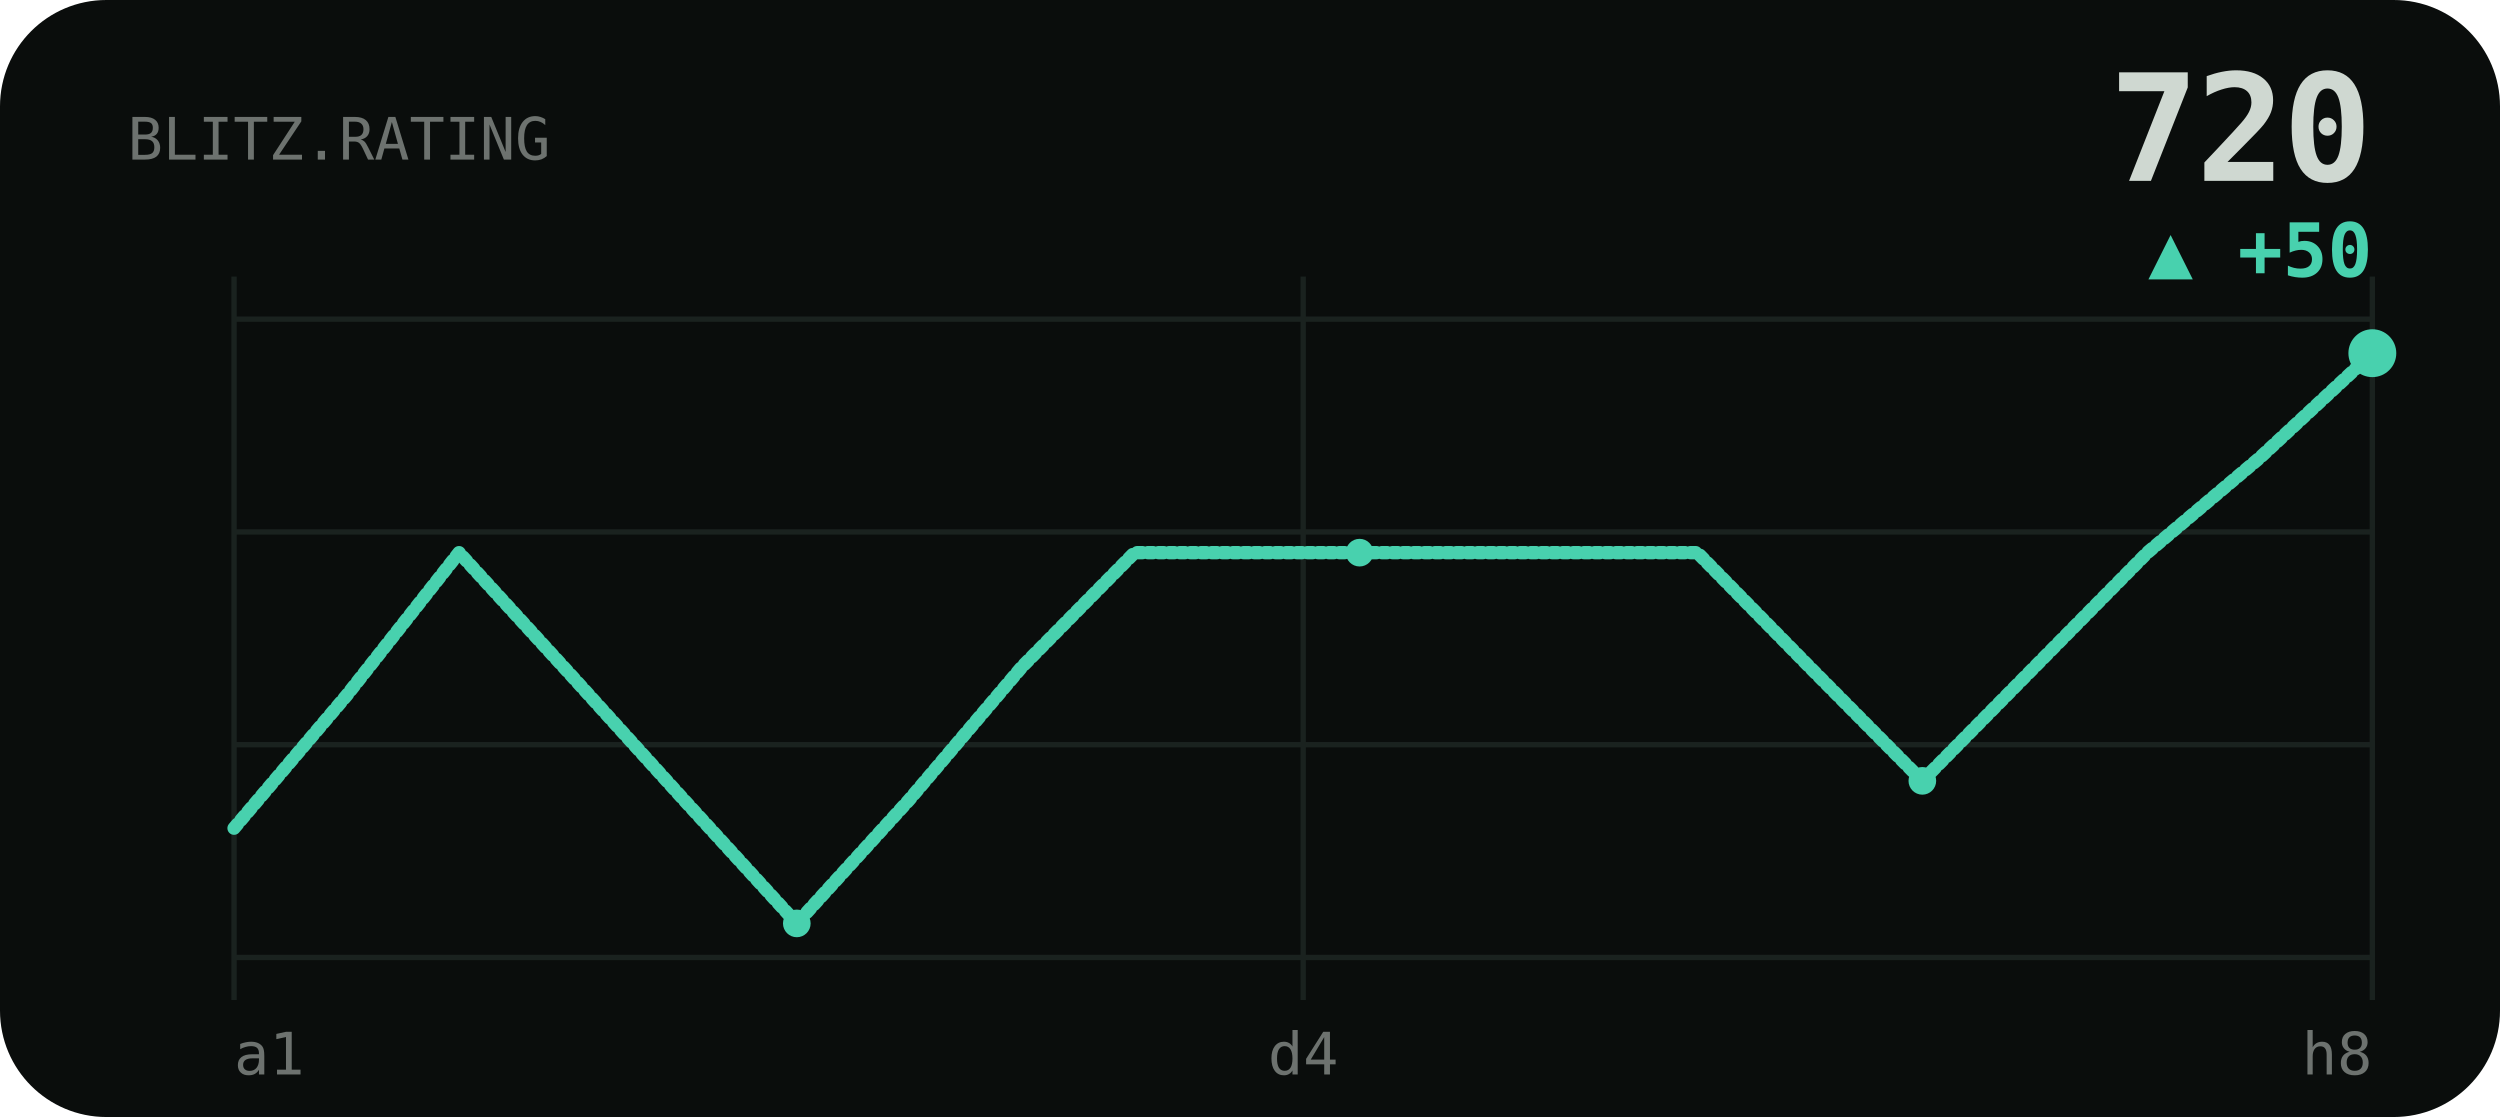
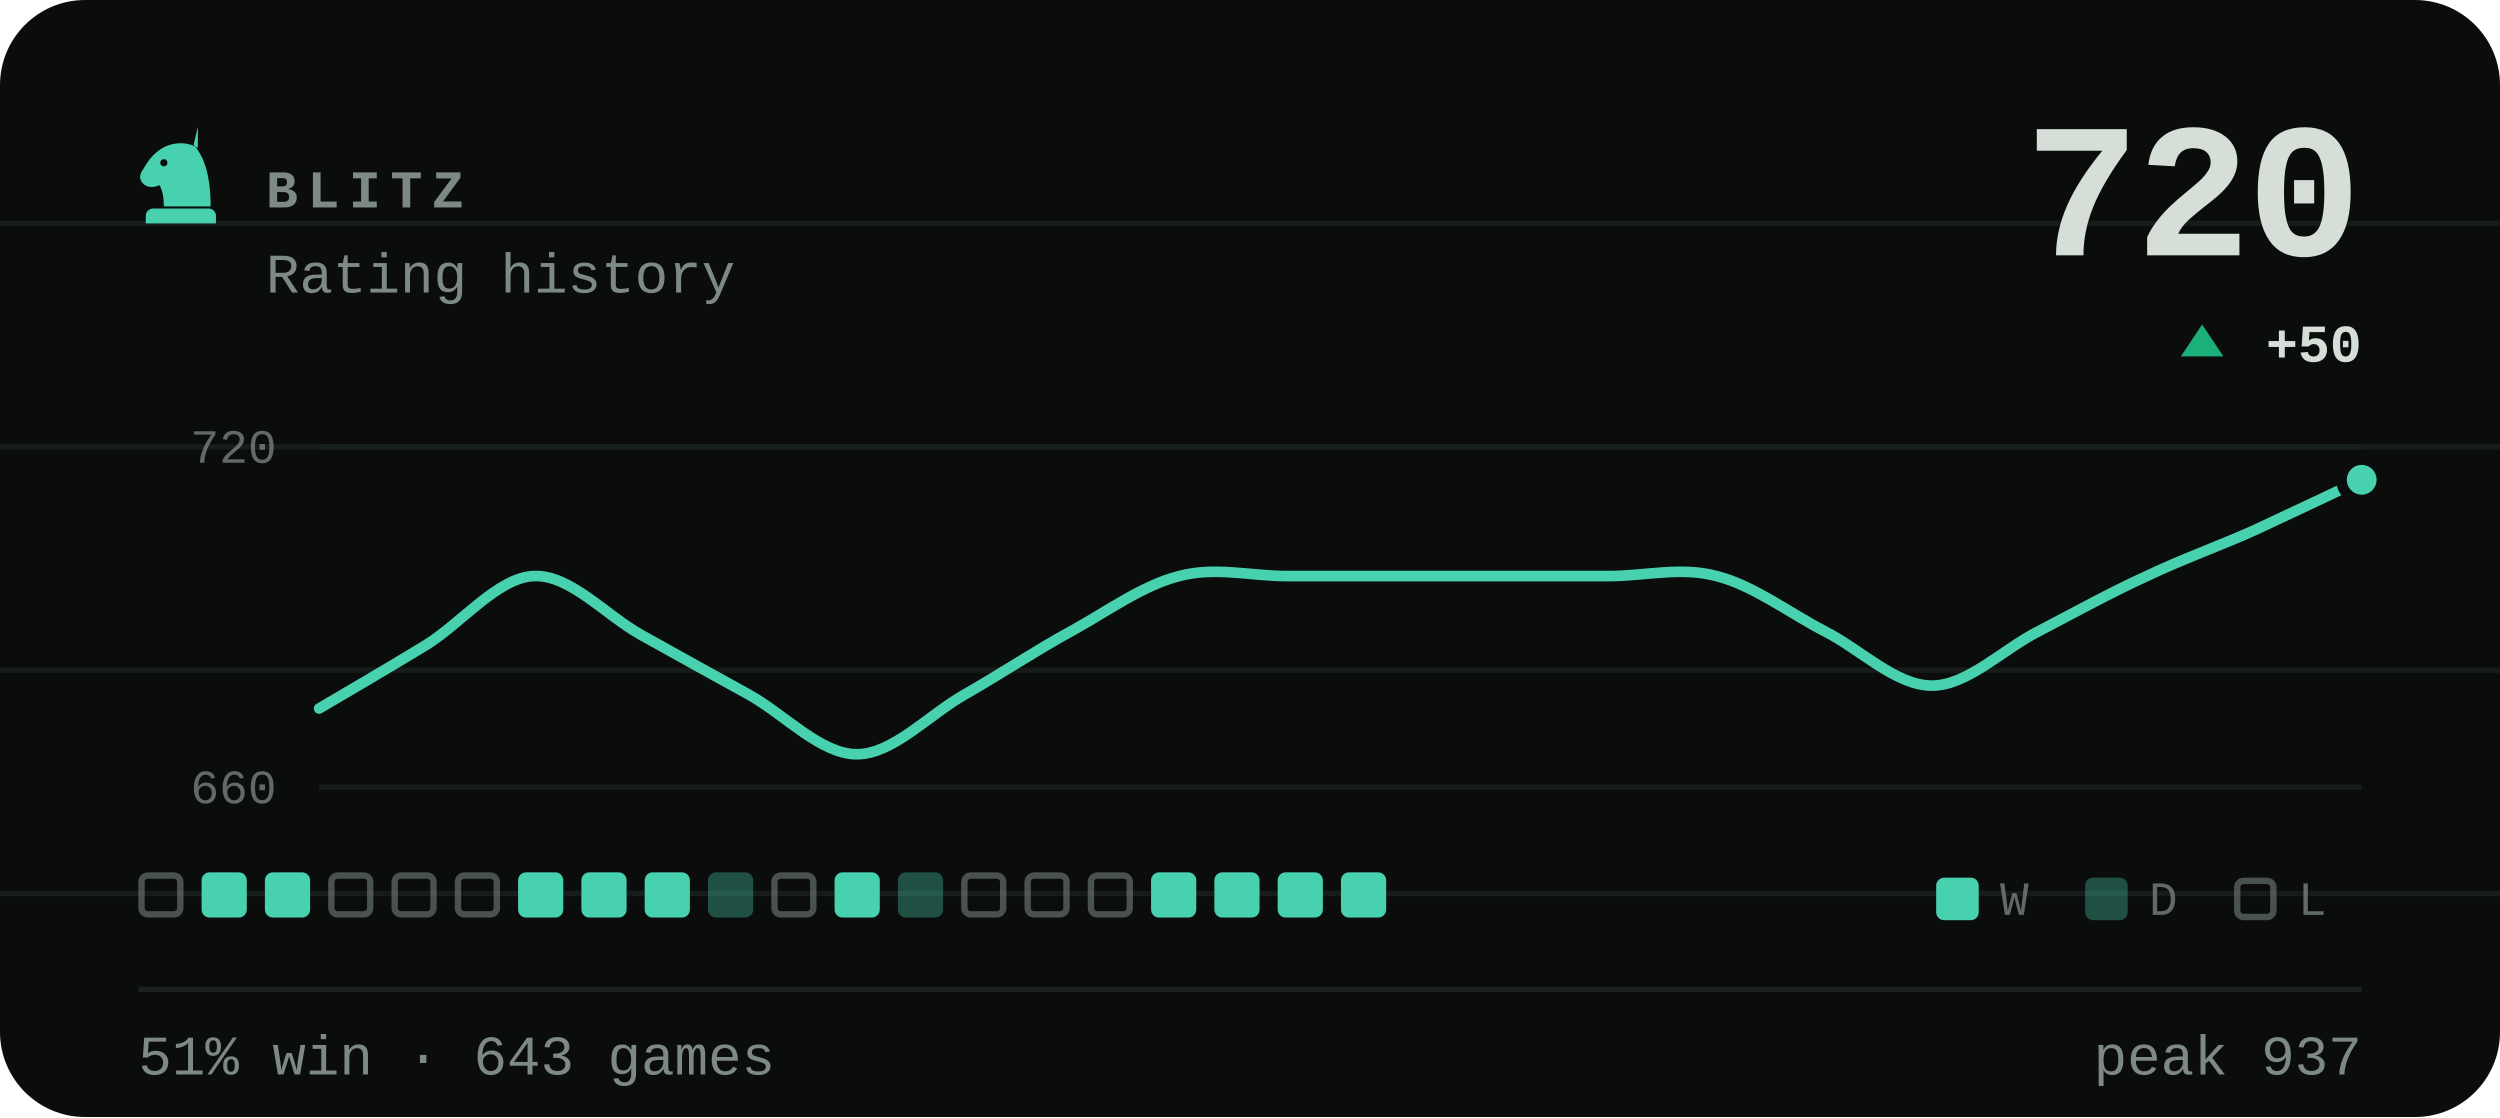
- <svg xmlns="http://www.w3.org/2000/svg" viewBox="0 0 470 210" width="470" height="210" role="img" aria-label="BLITZ rating history">
-   <style>text{fill:#cfd8d1}.bg{fill:#0a0d0c}.acc{fill:#48d1ae}.ln{stroke:#48d1ae}.area{fill:#48d1ae;opacity:.1}.peak{stroke:#48d1ae;opacity:.32}.chip{fill:#48d1ae;opacity:.14}.down{fill:#e0715a}.grid{stroke:#1a221f;stroke-width:1}svg{font-family:'Space Grotesk',system-ui,sans-serif}.lbl{font-weight:600;font-size:11px;letter-spacing:.16em}.big{font-weight:700;font-size:34px;letter-spacing:-.02em}.mid{font-weight:600;font-size:14px}.mut{font-weight:500;font-size:11px;opacity:.5}.ser{font-family:'Instrument Serif',serif;font-weight:400;letter-spacing:0}.mono{font-family:'JetBrains Mono',monospace}.ln{fill:none;stroke-width:2.5;stroke-linecap:round;stroke-linejoin:round}.thin{stroke-width:1.6}.draw{stroke-dasharray:1;stroke-dashoffset:0;animation:draw 2.3s cubic-bezier(.6,.05,.2,1) .25s backwards}.dot{animation:pulse 2s ease-in-out infinite}.glow{animation:glow 3.4s ease-in-out infinite}.float{animation:float 6.5s ease-in-out infinite}.shim{animation:shim 3s ease-in-out infinite}@keyframes draw{from{stroke-dashoffset:1}to{stroke-dashoffset:0}}@keyframes pulse{0%,100%{r:4.5;opacity:1}50%{r:8;opacity:.45}}@keyframes glow{0%,100%{opacity:.14}50%{opacity:.34}}@keyframes float{0%,100%{transform:translateY(0)}50%{transform:translateY(-7px)}}@keyframes shim{0%,100%{opacity:.5}50%{opacity:1}}</style>
-   <rect class="bg" width="470" height="210" rx="20" />
-   <line class="grid" x1="44" y1="60" x2="446" y2="60" />
-   <line class="grid" x1="44" y1="100" x2="446" y2="100" />
-   <line class="grid" x1="44" y1="140" x2="446" y2="140" />
-   <line class="grid" x1="44" y1="180" x2="446" y2="180" />
-   <line class="grid" x1="44" y1="52" x2="44" y2="188" />
-   <line class="grid" x1="245" y1="52" x2="245" y2="188" />
-   <line class="grid" x1="446" y1="52" x2="446" y2="188" />
-   <text class="mut mono" x="24" y="30">BLITZ.RATING</text>
-   <text class="big mono" x="446" y="34" text-anchor="end" style="font-size:28px">720</text>
-   <text class="acc mono mid" x="446" y="52" text-anchor="end">▲ +50</text>
-   <polyline class="ln draw" pathLength="1" points="44.0,155.7 65.2,130.7 86.3,103.9 107.5,127.1 128.6,150.4 149.8,173.6 170.9,150.4 192.1,125.4 213.3,103.9 234.4,103.9 255.6,103.9 276.7,103.9 297.9,103.9 319.1,103.9 340.2,125.4 361.4,146.8 382.5,125.4 403.7,103.9 424.8,86.1 446.0,66.4" />
-   <circle class="acc" cx="149.8" cy="173.6" r="2.6" />
-   <circle class="acc" cx="255.6" cy="103.9" r="2.6" />
-   <circle class="acc" cx="361.4" cy="146.8" r="2.6" />
-   <circle class="acc dot" cx="446.0" cy="66.4" r="4.5" />
-   <text class="mut mono" x="44" y="202">a1</text>
-   <text class="mut mono" x="245" y="202" text-anchor="middle">d4</text>
-   <text class="mut mono" x="446" y="202" text-anchor="end">h8</text>
+ <svg xmlns="http://www.w3.org/2000/svg" viewBox="0 0 470 210" width="470" height="210" role="img" aria-label="BLITZ rating history, currently 720, 51% win rate over 643 games">
+   <style>svg{font-family:ui-monospace,'SF Mono',Menlo,Consolas,'Liberation Mono',monospace}text{fill:#d6ded8;white-space:pre}.bg{fill:#0a0d0c}.acc{fill:#48d1ae}.win{fill:#1baf7a}.draw{fill:#8b8f96}.loss{fill:#d03b3b}.lbl{font-size:10px;font-weight:600;letter-spacing:.18em;fill:#7d8a83}.cap{font-size:10.5px;font-weight:500;fill:#7d8a83}.num{font-family:ui-monospace,'SF Mono',Menlo,Consolas,'Liberation Mono',monospace;font-weight:700;letter-spacing:-.02em}.tick{font-size:9px;font-weight:500;fill:#7d8a83;opacity:.75}.dl{font-size:10px;font-weight:600}.rule{stroke:#1a221f;stroke-width:1;fill:none}.grid{stroke:#1a221f;stroke-width:1;fill:none;opacity:.7}.ln{fill:none;stroke:#48d1ae;stroke-width:2;stroke-linecap:round;stroke-linejoin:round}.ring{stroke:#0a0d0c;stroke-width:2}.hollow{fill:none;stroke-width:1.5}.sq{fill:#d6ded8;opacity:.035}</style>
+   <rect class="bg" width="470" height="210" rx="16" />
+   <line class="grid" x1="0" y1="42" x2="470" y2="42" opacity=".5" />
+   <line class="grid" x1="0" y1="84" x2="470" y2="84" opacity=".5" />
+   <line class="grid" x1="0" y1="126" x2="470" y2="126" opacity=".5" />
+   <line class="grid" x1="0" y1="168" x2="470" y2="168" opacity=".5" />
+   <g class="acc" transform="translate(24.0,22.8) scale(0.2)">
+     <path fill-rule="evenodd" d="M66 5l-4 17c9 10 16 27 16 58H34c0-8-1-14-4-20-6 3-13 2-16-2-3-3-3-8 0-12 3-5 6-10 10-14 6-6 13-10 21-11 7-1 14 0 21 4zM37.4 39a3.4 3.4 0 1 0-6.8 0 3.4 3.4 0 1 0 6.8 0zM24 82h52c3.9 0 7 3.1 7 7v7H17v-7c0-3.9 3.1-7 7-7z" />
+   </g>
+   <text class="lbl" x="50" y="39">BLITZ</text>
+   <text class="cap" x="50" y="55">Rating history</text>
+   <text class="num" x="444" y="48" text-anchor="end" style="font-size:36px">720</text>
+   <path fill="#1baf7a" d="M414 61L418 67H410Z" />
+   <text class="dl" x="444" y="68" text-anchor="end" fill="#1baf7a">+50</text>
+   <line class="grid" x1="60" y1="84" x2="444" y2="84" />
+   <line class="grid" x1="60" y1="148" x2="444" y2="148" />
+   <text class="tick" x="52" y="87" text-anchor="end">720</text>
+   <text class="tick" x="52" y="151" text-anchor="end">660</text>
+   <path class="ln" d="M60.0 133.2C63.4 131.2 73.5 125.3 80.2 121.2C86.9 117.0 93.7 108.5 100.4 108.3C107.2 108.0 113.9 115.7 120.6 119.4C127.4 123.2 134.1 126.9 140.8 130.6C147.6 134.4 154.3 141.8 161.1 141.8C167.8 141.8 174.5 134.5 181.3 130.6C188.0 126.8 194.7 122.3 201.5 118.6C208.2 114.9 214.9 110.0 221.7 108.3C228.4 106.5 235.2 108.3 241.9 108.3C248.6 108.3 255.4 108.3 262.1 108.3C268.8 108.3 275.6 108.3 282.3 108.3C289.1 108.3 295.8 108.3 302.5 108.3C309.3 108.3 316.0 106.5 322.7 108.3C329.5 110.0 336.2 115.1 342.9 118.6C349.7 122.0 356.4 128.9 363.2 128.9C369.9 128.9 376.6 122.0 383.4 118.6C390.1 115.1 396.8 111.4 403.6 108.3C410.3 105.1 417.1 102.7 423.8 99.7C430.5 96.6 440.6 91.8 444.0 90.2" />
+   <circle class="acc ring" cx="444.0" cy="90.2" r="3.8" />
+   <rect x="26.6" y="164.6" width="7.3" height="7.3" rx="1.2" fill="none" stroke="#7d8a83" stroke-width="1.2" opacity=".55" />
+   <rect x="37.9" y="164" width="8.5" height="8.5" rx="1.5" fill="#48d1ae" />
+   <rect x="49.8" y="164" width="8.5" height="8.5" rx="1.5" fill="#48d1ae" />
+   <rect x="62.3" y="164.6" width="7.3" height="7.3" rx="1.2" fill="none" stroke="#7d8a83" stroke-width="1.2" opacity=".55" />
+   <rect x="74.2" y="164.6" width="7.3" height="7.3" rx="1.2" fill="none" stroke="#7d8a83" stroke-width="1.2" opacity=".55" />
+   <rect x="86.1" y="164.6" width="7.3" height="7.3" rx="1.2" fill="none" stroke="#7d8a83" stroke-width="1.2" opacity=".55" />
+   <rect x="97.4" y="164" width="8.5" height="8.5" rx="1.5" fill="#48d1ae" />
+   <rect x="109.3" y="164" width="8.5" height="8.5" rx="1.5" fill="#48d1ae" />
+   <rect x="121.2" y="164" width="8.5" height="8.5" rx="1.5" fill="#48d1ae" />
+   <rect x="133.1" y="164" width="8.5" height="8.5" rx="1.5" fill="#48d1ae" opacity=".34" />
+   <rect x="145.6" y="164.6" width="7.3" height="7.3" rx="1.2" fill="none" stroke="#7d8a83" stroke-width="1.2" opacity=".55" />
+   <rect x="156.9" y="164" width="8.5" height="8.5" rx="1.5" fill="#48d1ae" />
+   <rect x="168.8" y="164" width="8.5" height="8.5" rx="1.5" fill="#48d1ae" opacity=".34" />
+   <rect x="181.3" y="164.6" width="7.3" height="7.3" rx="1.2" fill="none" stroke="#7d8a83" stroke-width="1.2" opacity=".55" />
+   <rect x="193.2" y="164.6" width="7.3" height="7.3" rx="1.2" fill="none" stroke="#7d8a83" stroke-width="1.2" opacity=".55" />
+   <rect x="205.1" y="164.6" width="7.3" height="7.3" rx="1.2" fill="none" stroke="#7d8a83" stroke-width="1.2" opacity=".55" />
+   <rect x="216.4" y="164" width="8.5" height="8.5" rx="1.5" fill="#48d1ae" />
+   <rect x="228.3" y="164" width="8.5" height="8.5" rx="1.5" fill="#48d1ae" />
+   <rect x="240.2" y="164" width="8.5" height="8.5" rx="1.5" fill="#48d1ae" />
+   <rect x="252.1" y="164" width="8.5" height="8.5" rx="1.5" fill="#48d1ae" />
+   <rect x="364" y="165" width="8" height="8" rx="1.5" fill="#48d1ae" />
+   <text class="tick" x="376" y="172">W</text>
+   <rect x="392" y="165" width="8" height="8" rx="1.5" fill="#48d1ae" opacity=".34" />
+   <text class="tick" x="404" y="172">D</text>
+   <rect x="420.6" y="165.6" width="6.8" height="6.8" rx="1.2" fill="none" stroke="#7d8a83" stroke-width="1.2" opacity=".55" />
+   <text class="tick" x="432" y="172">L</text>
+   <line class="rule" x1="26" y1="186" x2="444" y2="186" />
+   <text class="cap" x="26" y="202">51% win · 643 games</text>
+   <text class="cap" x="444" y="202" text-anchor="end">peak 937</text>
</svg>
